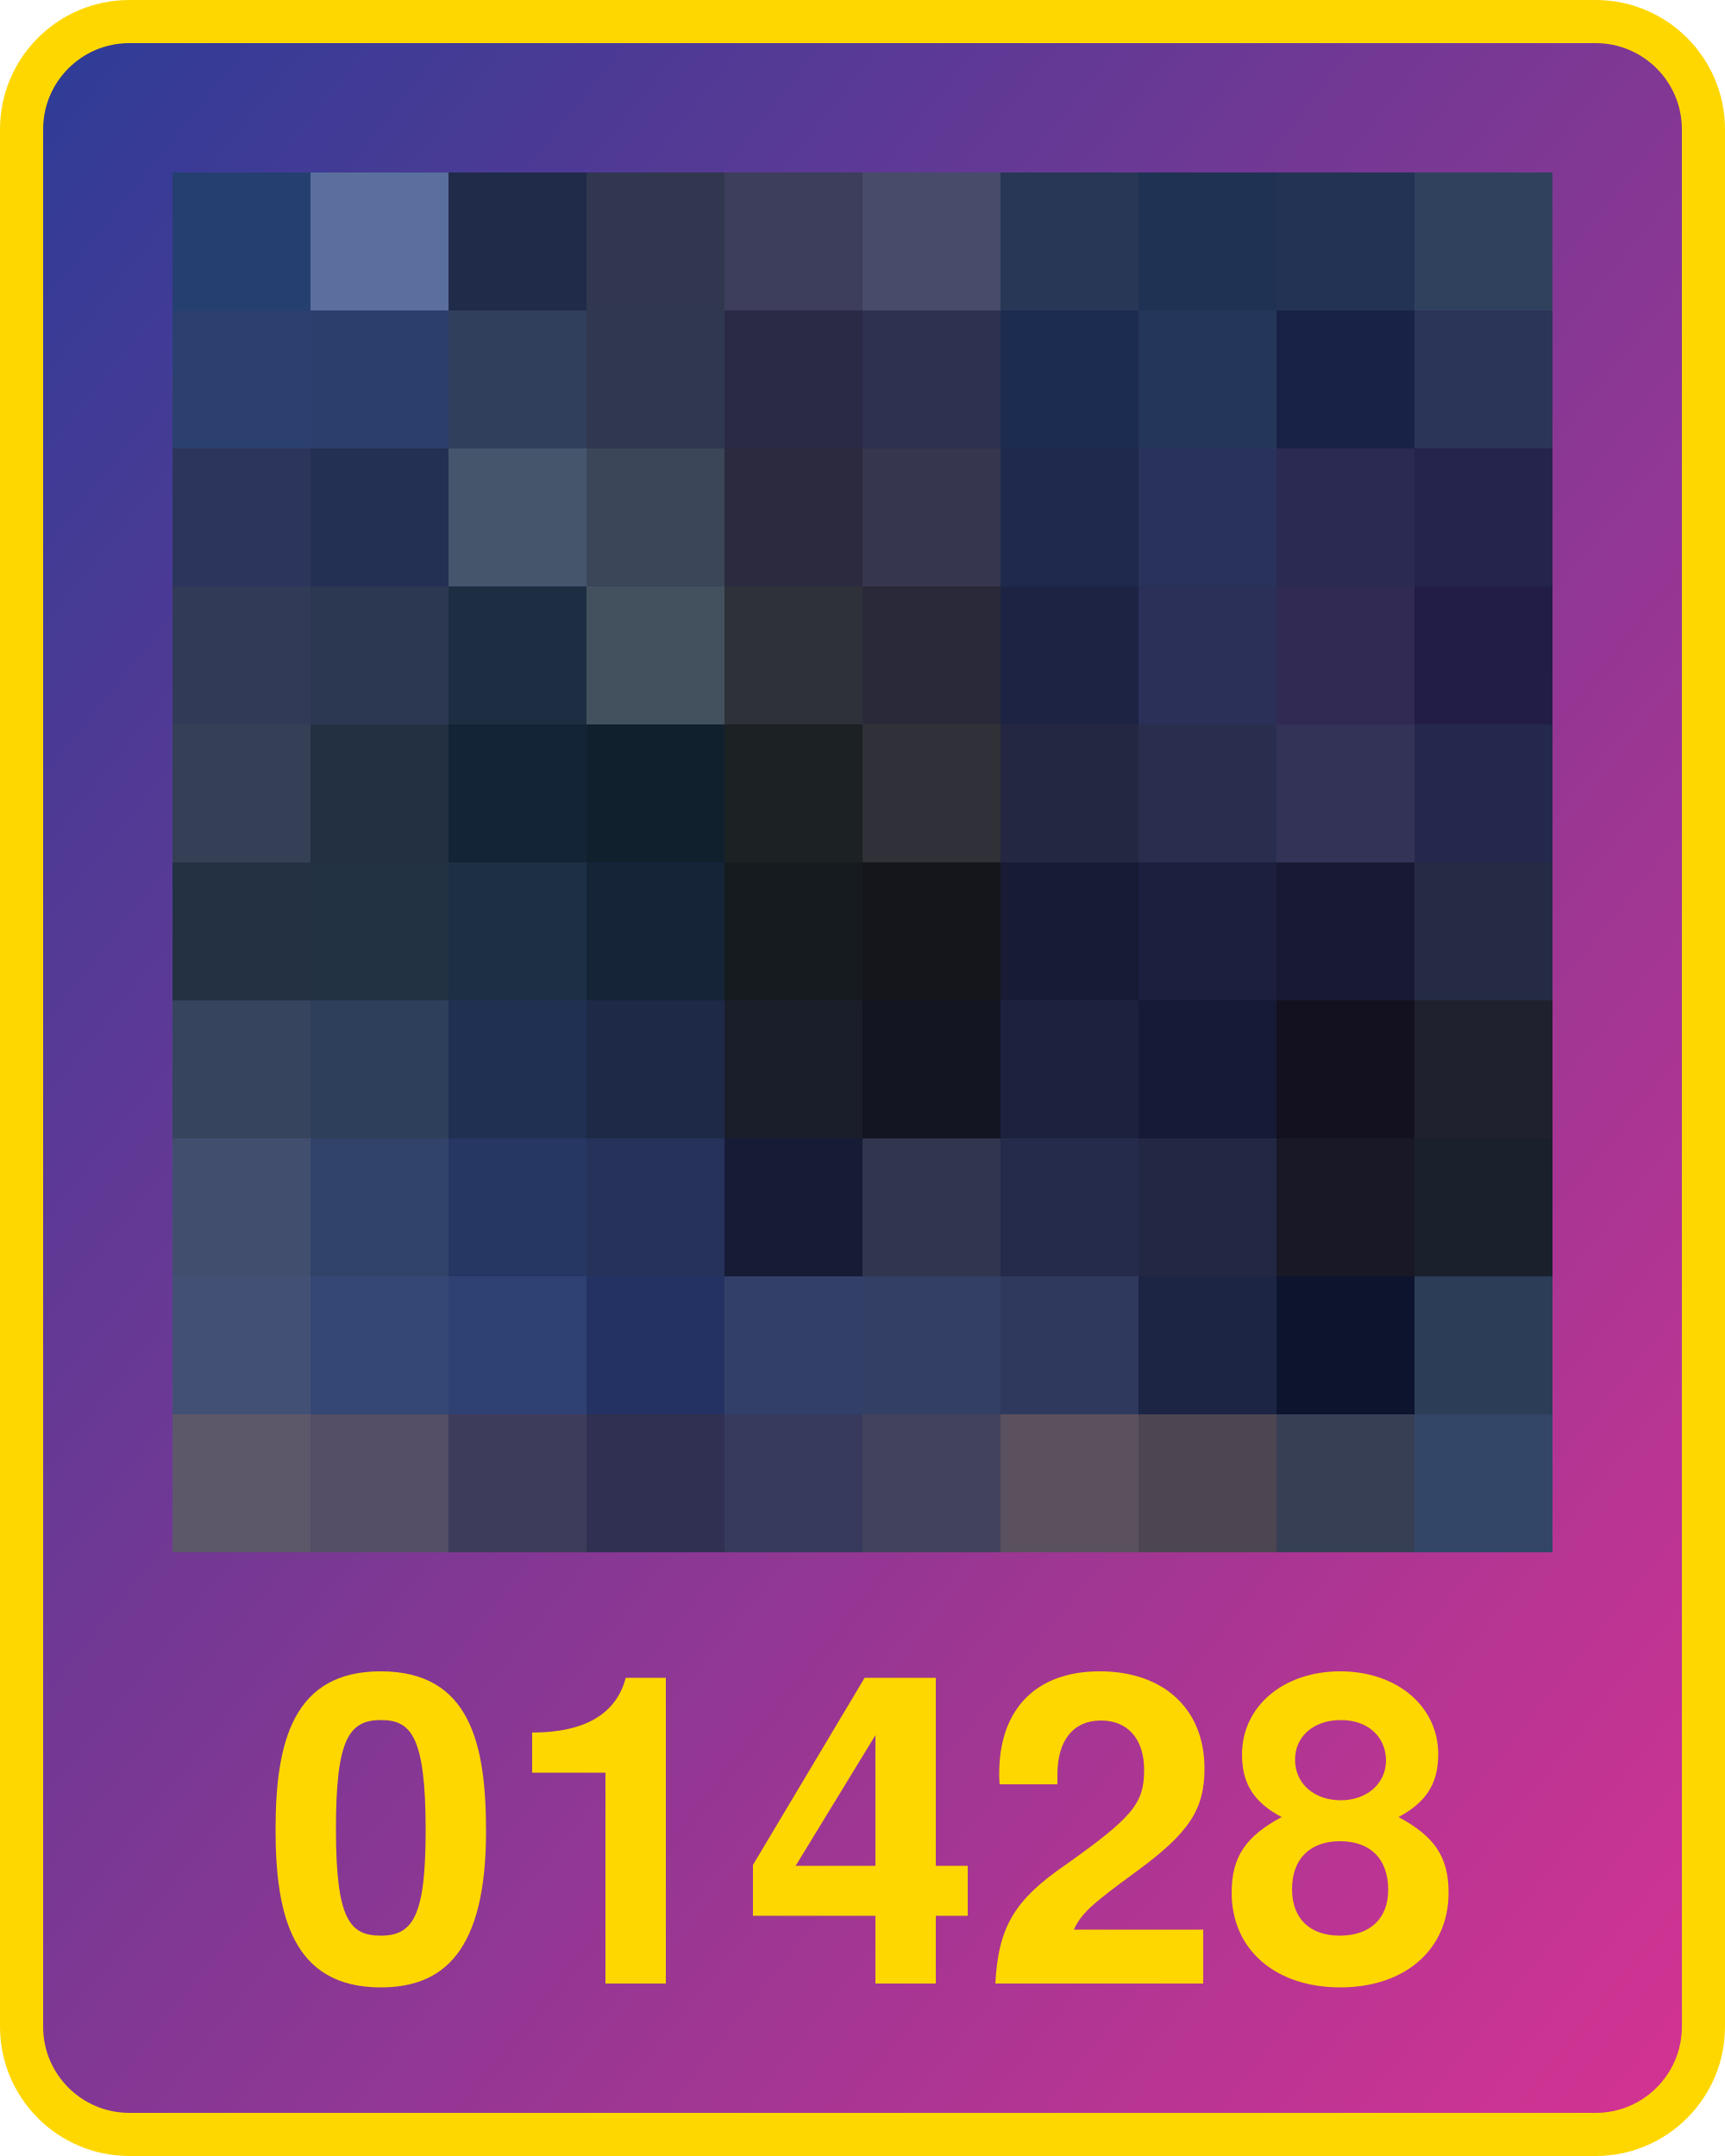
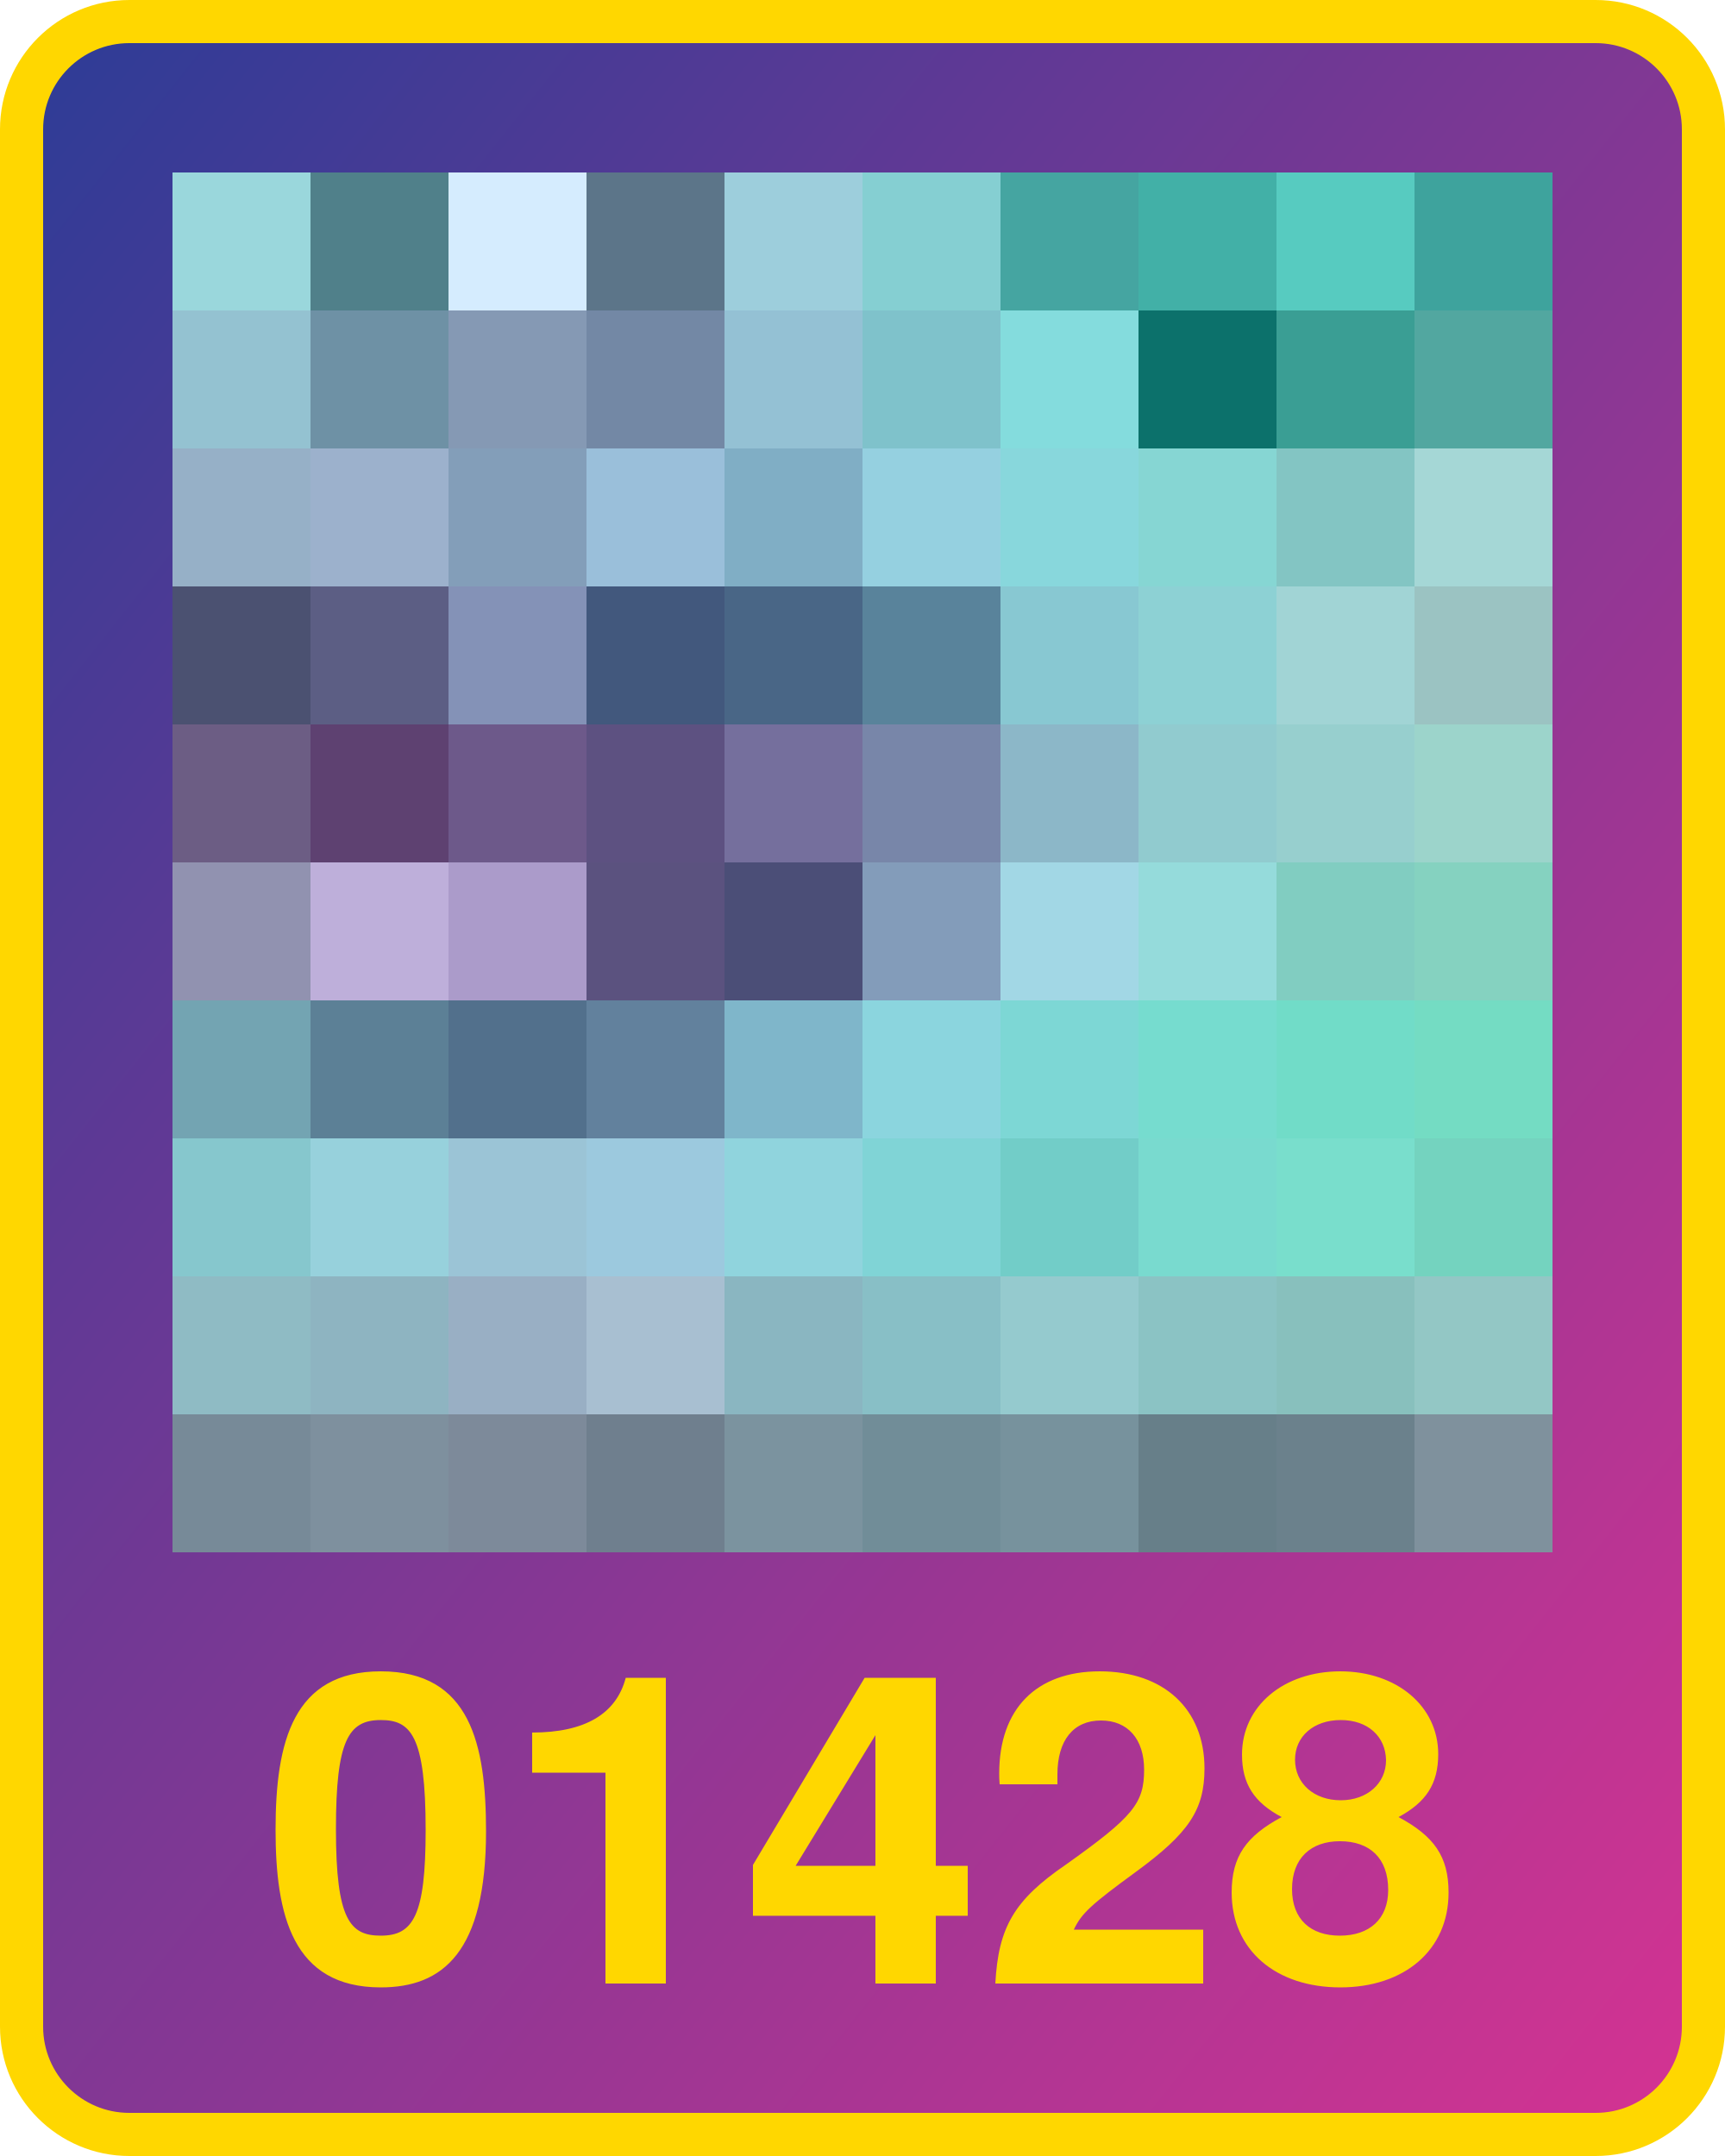
<svg xmlns="http://www.w3.org/2000/svg" width="800" height="1000" version="1.1">
  <defs>
    <linearGradient id="Gradient2" x1="0" x2="1" y1="0" y2="1">
      <stop offset="0%" stop-color="#2d3c96" />
      <stop offset="100%" stop-color="#d53392" />
    </linearGradient>
  </defs>
  <rect x="10" y="10" width="780" height="980" fill="url(#Gradient2)" rx="50" ry="50" stroke="#ffd700" stroke-width="20" />
  <text x="400" y="920" width="780" text-anchor="middle" style="font: bold 200px 'Helvetica Neue'; fill: #ffd700">01428</text>
  <g transform="translate(80 80) scale(64)">
-     <rect x="0" y="0" width="1" height="1" fill="#253F70" />
-     <rect x="1" y="0" width="1" height="1" fill="#5A6F9E" />
-     <rect x="2" y="0" width="1" height="1" fill="#202B49" />
-     <rect x="3" y="0" width="1" height="1" fill="#31374F" />
-     <rect x="4" y="0" width="1" height="1" fill="#3D3E5C" />
-     <rect x="5" y="0" width="1" height="1" fill="#484B6A" />
-     <rect x="6" y="0" width="1" height="1" fill="#283756" />
-     <rect x="7" y="0" width="1" height="1" fill="#1F3253" />
-     <rect x="8" y="0" width="1" height="1" fill="#233354" />
-     <rect x="9" y="0" width="1" height="1" fill="#30415D" />
-     <rect x="0" y="1" width="1" height="1" fill="#2B406F" />
-     <rect x="1" y="1" width="1" height="1" fill="#2C3E6C" />
-     <rect x="2" y="1" width="1" height="1" fill="#303F5C" />
-     <rect x="3" y="1" width="1" height="1" fill="#30384F" />
-     <rect x="4" y="1" width="1" height="1" fill="#2A2A46" />
-     <rect x="5" y="1" width="1" height="1" fill="#2E3150" />
-     <rect x="6" y="1" width="1" height="1" fill="#1C2C50" />
-     <rect x="7" y="1" width="1" height="1" fill="#24365A" />
-     <rect x="8" y="1" width="1" height="1" fill="#182246" />
-     <rect x="9" y="1" width="1" height="1" fill="#2B3558" />
-     <rect x="0" y="2" width="1" height="1" fill="#2C355C" />
-     <rect x="1" y="2" width="1" height="1" fill="#233053" />
-     <rect x="2" y="2" width="1" height="1" fill="#45556C" />
-     <rect x="3" y="2" width="1" height="1" fill="#3B4658" />
-     <rect x="4" y="2" width="1" height="1" fill="#2C2A3F" />
-     <rect x="5" y="2" width="1" height="1" fill="#36364E" />
-     <rect x="6" y="2" width="1" height="1" fill="#1F294D" />
-     <rect x="7" y="2" width="1" height="1" fill="#29325B" />
-     <rect x="8" y="2" width="1" height="1" fill="#2B2A52" />
-     <rect x="9" y="2" width="1" height="1" fill="#25244C" />
-     <rect x="0" y="3" width="1" height="1" fill="#313A57" />
-     <rect x="1" y="3" width="1" height="1" fill="#2C3852" />
-     <rect x="2" y="3" width="1" height="1" fill="#1D2E42" />
-     <rect x="3" y="3" width="1" height="1" fill="#43515E" />
-     <rect x="4" y="3" width="1" height="1" fill="#2E313A" />
-     <rect x="5" y="3" width="1" height="1" fill="#2A2939" />
-     <rect x="6" y="3" width="1" height="1" fill="#1D2343" />
-     <rect x="7" y="3" width="1" height="1" fill="#2B3058" />
-     <rect x="8" y="3" width="1" height="1" fill="#312A53" />
-     <rect x="9" y="3" width="1" height="1" fill="#221D46" />
-     <rect x="0" y="4" width="1" height="1" fill="#354056" />
-     <rect x="1" y="4" width="1" height="1" fill="#233041" />
-     <rect x="2" y="4" width="1" height="1" fill="#132436" />
-     <rect x="3" y="4" width="1" height="1" fill="#10202D" />
-     <rect x="4" y="4" width="1" height="1" fill="#1C2124" />
-     <rect x="5" y="4" width="1" height="1" fill="#303038" />
-     <rect x="6" y="4" width="1" height="1" fill="#232742" />
-     <rect x="7" y="4" width="1" height="1" fill="#292E4E" />
-     <rect x="8" y="4" width="1" height="1" fill="#333357" />
-     <rect x="9" y="4" width="1" height="1" fill="#24284D" />
-     <rect x="0" y="5" width="1" height="1" fill="#243142" />
-     <rect x="1" y="5" width="1" height="1" fill="#223242" />
-     <rect x="2" y="5" width="1" height="1" fill="#1D2F45" />
-     <rect x="3" y="5" width="1" height="1" fill="#152437" />
-     <rect x="4" y="5" width="1" height="1" fill="#161B1F" />
-     <rect x="5" y="5" width="1" height="1" fill="#15161B" />
-     <rect x="6" y="5" width="1" height="1" fill="#171B34" />
-     <rect x="7" y="5" width="1" height="1" fill="#1C1F3E" />
-     <rect x="8" y="5" width="1" height="1" fill="#181A33" />
-     <rect x="9" y="5" width="1" height="1" fill="#252B45" />
-     <rect x="0" y="6" width="1" height="1" fill="#36445E" />
-     <rect x="1" y="6" width="1" height="1" fill="#2E3F5B" />
-     <rect x="2" y="6" width="1" height="1" fill="#203052" />
-     <rect x="3" y="6" width="1" height="1" fill="#1E2947" />
-     <rect x="4" y="6" width="1" height="1" fill="#1A1E2A" />
-     <rect x="5" y="6" width="1" height="1" fill="#131522" />
-     <rect x="6" y="6" width="1" height="1" fill="#1C213E" />
-     <rect x="7" y="6" width="1" height="1" fill="#161A37" />
-     <rect x="8" y="6" width="1" height="1" fill="#13111F" />
-     <rect x="9" y="6" width="1" height="1" fill="#1F212E" />
-     <rect x="0" y="7" width="1" height="1" fill="#414E6E" />
-     <rect x="1" y="7" width="1" height="1" fill="#314369" />
-     <rect x="2" y="7" width="1" height="1" fill="#263763" />
-     <rect x="3" y="7" width="1" height="1" fill="#26325A" />
-     <rect x="4" y="7" width="1" height="1" fill="#161C36" />
-     <rect x="5" y="7" width="1" height="1" fill="#31354E" />
-     <rect x="6" y="7" width="1" height="1" fill="#252B4B" />
-     <rect x="7" y="7" width="1" height="1" fill="#222744" />
-     <rect x="8" y="7" width="1" height="1" fill="#191826" />
-     <rect x="9" y="7" width="1" height="1" fill="#1A202C" />
-     <rect x="0" y="8" width="1" height="1" fill="#425075" />
-     <rect x="1" y="8" width="1" height="1" fill="#354775" />
-     <rect x="2" y="8" width="1" height="1" fill="#2F4173" />
-     <rect x="3" y="8" width="1" height="1" fill="#243263" />
-     <rect x="4" y="8" width="1" height="1" fill="#323F69" />
-     <rect x="5" y="8" width="1" height="1" fill="#333F65" />
-     <rect x="6" y="8" width="1" height="1" fill="#2F395D" />
-     <rect x="7" y="8" width="1" height="1" fill="#1C2544" />
-     <rect x="8" y="8" width="1" height="1" fill="#0D142E" />
-     <rect x="9" y="8" width="1" height="1" fill="#2C3D57" />
-     <rect x="0" y="9" width="1" height="1" fill="#5C5869" />
-     <rect x="1" y="9" width="1" height="1" fill="#544E66" />
-     <rect x="2" y="9" width="1" height="1" fill="#3D3C5B" />
-     <rect x="3" y="9" width="1" height="1" fill="#303052" />
-     <rect x="4" y="9" width="1" height="1" fill="#373A5D" />
-     <rect x="5" y="9" width="1" height="1" fill="#42425E" />
-     <rect x="6" y="9" width="1" height="1" fill="#5B505E" />
-     <rect x="7" y="9" width="1" height="1" fill="#4D4552" />
-     <rect x="8" y="9" width="1" height="1" fill="#373F54" />
-     <rect x="9" y="9" width="1" height="1" fill="#334667" />
+     <rect x="0" y="0" width="1" height="1" fill="#9AD7DC" />
+     <rect x="1" y="0" width="1" height="1" fill="#50808A" />
+     <rect x="2" y="0" width="1" height="1" fill="#D5ECFE" />
+     <rect x="3" y="0" width="1" height="1" fill="#5C7589" />
+     <rect x="4" y="0" width="1" height="1" fill="#9DCEDC" />
+     <rect x="5" y="0" width="1" height="1" fill="#85CFD2" />
+     <rect x="6" y="0" width="1" height="1" fill="#45A5A1" />
+     <rect x="7" y="0" width="1" height="1" fill="#42B0A7" />
+     <rect x="8" y="0" width="1" height="1" fill="#57CBC0" />
+     <rect x="9" y="0" width="1" height="1" fill="#3EA39D" />
+     <rect x="0" y="1" width="1" height="1" fill="#94C2D1" />
+     <rect x="1" y="1" width="1" height="1" fill="#6E91A5" />
+     <rect x="2" y="1" width="1" height="1" fill="#8599B4" />
+     <rect x="3" y="1" width="1" height="1" fill="#7388A5" />
+     <rect x="4" y="1" width="1" height="1" fill="#94C1D4" />
+     <rect x="5" y="1" width="1" height="1" fill="#7FC2CB" />
+     <rect x="6" y="1" width="1" height="1" fill="#84DCDD" />
+     <rect x="7" y="1" width="1" height="1" fill="#0C716B" />
+     <rect x="8" y="1" width="1" height="1" fill="#3A9E94" />
+     <rect x="9" y="1" width="1" height="1" fill="#52A7A0" />
+     <rect x="0" y="2" width="1" height="1" fill="#96B0C7" />
+     <rect x="1" y="2" width="1" height="1" fill="#9CB1CC" />
+     <rect x="2" y="2" width="1" height="1" fill="#839EB9" />
+     <rect x="3" y="2" width="1" height="1" fill="#9ABFDA" />
+     <rect x="4" y="2" width="1" height="1" fill="#80AEC5" />
+     <rect x="5" y="2" width="1" height="1" fill="#95D0E0" />
+     <rect x="6" y="2" width="1" height="1" fill="#88D7DC" />
+     <rect x="7" y="2" width="1" height="1" fill="#86D6D3" />
+     <rect x="8" y="2" width="1" height="1" fill="#83C5C3" />
+     <rect x="9" y="2" width="1" height="1" fill="#A5D7D6" />
+     <rect x="0" y="3" width="1" height="1" fill="#4B5171" />
+     <rect x="1" y="3" width="1" height="1" fill="#5C5E84" />
+     <rect x="2" y="3" width="1" height="1" fill="#8492B7" />
+     <rect x="3" y="3" width="1" height="1" fill="#42587D" />
+     <rect x="4" y="3" width="1" height="1" fill="#496686" />
+     <rect x="5" y="3" width="1" height="1" fill="#59839B" />
+     <rect x="6" y="3" width="1" height="1" fill="#88C8D2" />
+     <rect x="7" y="3" width="1" height="1" fill="#8DD1D4" />
+     <rect x="8" y="3" width="1" height="1" fill="#A1D4D5" />
+     <rect x="9" y="3" width="1" height="1" fill="#9BC3C2" />
+     <rect x="0" y="4" width="1" height="1" fill="#6C5D84" />
+     <rect x="1" y="4" width="1" height="1" fill="#5E4171" />
+     <rect x="2" y="4" width="1" height="1" fill="#6D598A" />
+     <rect x="3" y="4" width="1" height="1" fill="#5D5181" />
+     <rect x="4" y="4" width="1" height="1" fill="#756F9D" />
+     <rect x="5" y="4" width="1" height="1" fill="#7886A9" />
+     <rect x="6" y="4" width="1" height="1" fill="#8CB7C8" />
+     <rect x="7" y="4" width="1" height="1" fill="#91CBCF" />
+     <rect x="8" y="4" width="1" height="1" fill="#97CFCE" />
+     <rect x="9" y="4" width="1" height="1" fill="#9CD4CB" />
+     <rect x="0" y="5" width="1" height="1" fill="#9192B0" />
+     <rect x="1" y="5" width="1" height="1" fill="#BEAFDA" />
+     <rect x="2" y="5" width="1" height="1" fill="#AB9BCA" />
+     <rect x="3" y="5" width="1" height="1" fill="#5B527F" />
+     <rect x="4" y="5" width="1" height="1" fill="#4B4E77" />
+     <rect x="5" y="5" width="1" height="1" fill="#839CBA" />
+     <rect x="6" y="5" width="1" height="1" fill="#A2D7E5" />
+     <rect x="7" y="5" width="1" height="1" fill="#95DBDB" />
+     <rect x="8" y="5" width="1" height="1" fill="#81CDC1" />
+     <rect x="9" y="5" width="1" height="1" fill="#85D2C0" />
+     <rect x="0" y="6" width="1" height="1" fill="#73A4B2" />
+     <rect x="1" y="6" width="1" height="1" fill="#5C8096" />
+     <rect x="2" y="6" width="1" height="1" fill="#52708C" />
+     <rect x="3" y="6" width="1" height="1" fill="#62819D" />
+     <rect x="4" y="6" width="1" height="1" fill="#7FB6CA" />
+     <rect x="5" y="6" width="1" height="1" fill="#8BD5DE" />
+     <rect x="6" y="6" width="1" height="1" fill="#7DD7D5" />
+     <rect x="7" y="6" width="1" height="1" fill="#76DCCF" />
+     <rect x="8" y="6" width="1" height="1" fill="#71DCC8" />
+     <rect x="9" y="6" width="1" height="1" fill="#74DCC3" />
+     <rect x="0" y="7" width="1" height="1" fill="#86C7CD" />
+     <rect x="1" y="7" width="1" height="1" fill="#97D1DC" />
+     <rect x="2" y="7" width="1" height="1" fill="#9BC4D6" />
+     <rect x="3" y="7" width="1" height="1" fill="#9CC9DE" />
+     <rect x="4" y="7" width="1" height="1" fill="#90D4DD" />
+     <rect x="5" y="7" width="1" height="1" fill="#80D4D6" />
+     <rect x="6" y="7" width="1" height="1" fill="#72CDC8" />
+     <rect x="7" y="7" width="1" height="1" fill="#79DACF" />
+     <rect x="8" y="7" width="1" height="1" fill="#79DECC" />
+     <rect x="9" y="7" width="1" height="1" fill="#74D3BF" />
+     <rect x="0" y="8" width="1" height="1" fill="#8FBBC4" />
+     <rect x="1" y="8" width="1" height="1" fill="#8EB4C1" />
+     <rect x="2" y="8" width="1" height="1" fill="#99AFC4" />
+     <rect x="3" y="8" width="1" height="1" fill="#A8BFD1" />
+     <rect x="4" y="8" width="1" height="1" fill="#8AB6C1" />
+     <rect x="5" y="8" width="1" height="1" fill="#88BFC6" />
+     <rect x="6" y="8" width="1" height="1" fill="#95CACE" />
+     <rect x="7" y="8" width="1" height="1" fill="#8BC3C4" />
+     <rect x="8" y="8" width="1" height="1" fill="#88C0BD" />
+     <rect x="9" y="8" width="1" height="1" fill="#93C7C5" />
+     <rect x="0" y="9" width="1" height="1" fill="#778A98" />
+     <rect x="1" y="9" width="1" height="1" fill="#7E909E" />
+     <rect x="2" y="9" width="1" height="1" fill="#7D8A9A" />
+     <rect x="3" y="9" width="1" height="1" fill="#6F7F8E" />
+     <rect x="4" y="9" width="1" height="1" fill="#7B939F" />
+     <rect x="5" y="9" width="1" height="1" fill="#718D98" />
+     <rect x="6" y="9" width="1" height="1" fill="#77929D" />
+     <rect x="7" y="9" width="1" height="1" fill="#677F89" />
+     <rect x="8" y="9" width="1" height="1" fill="#6B818C" />
+     <rect x="9" y="9" width="1" height="1" fill="#7F919D" />
  </g>
</svg>
